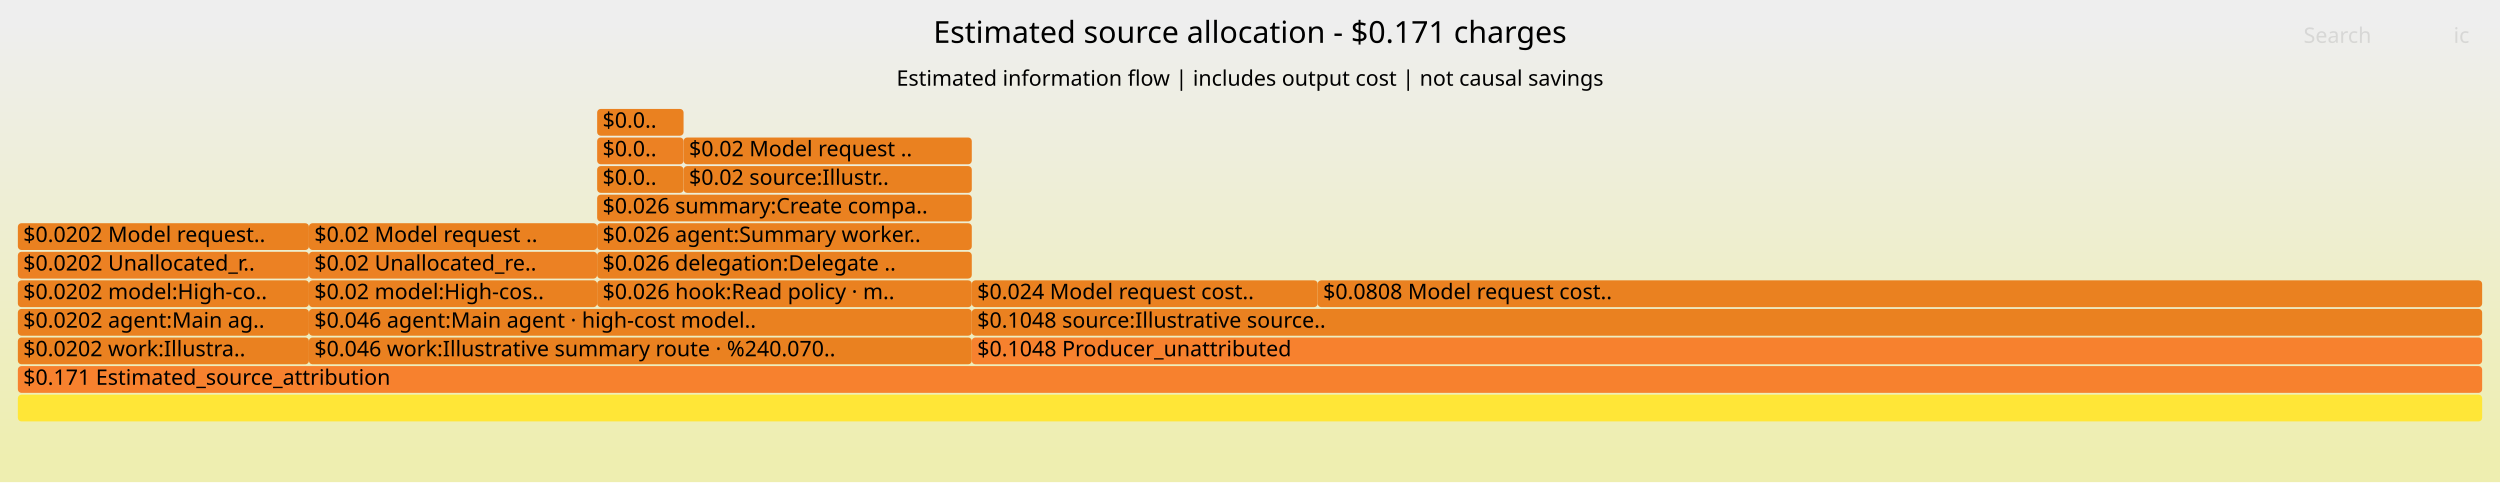
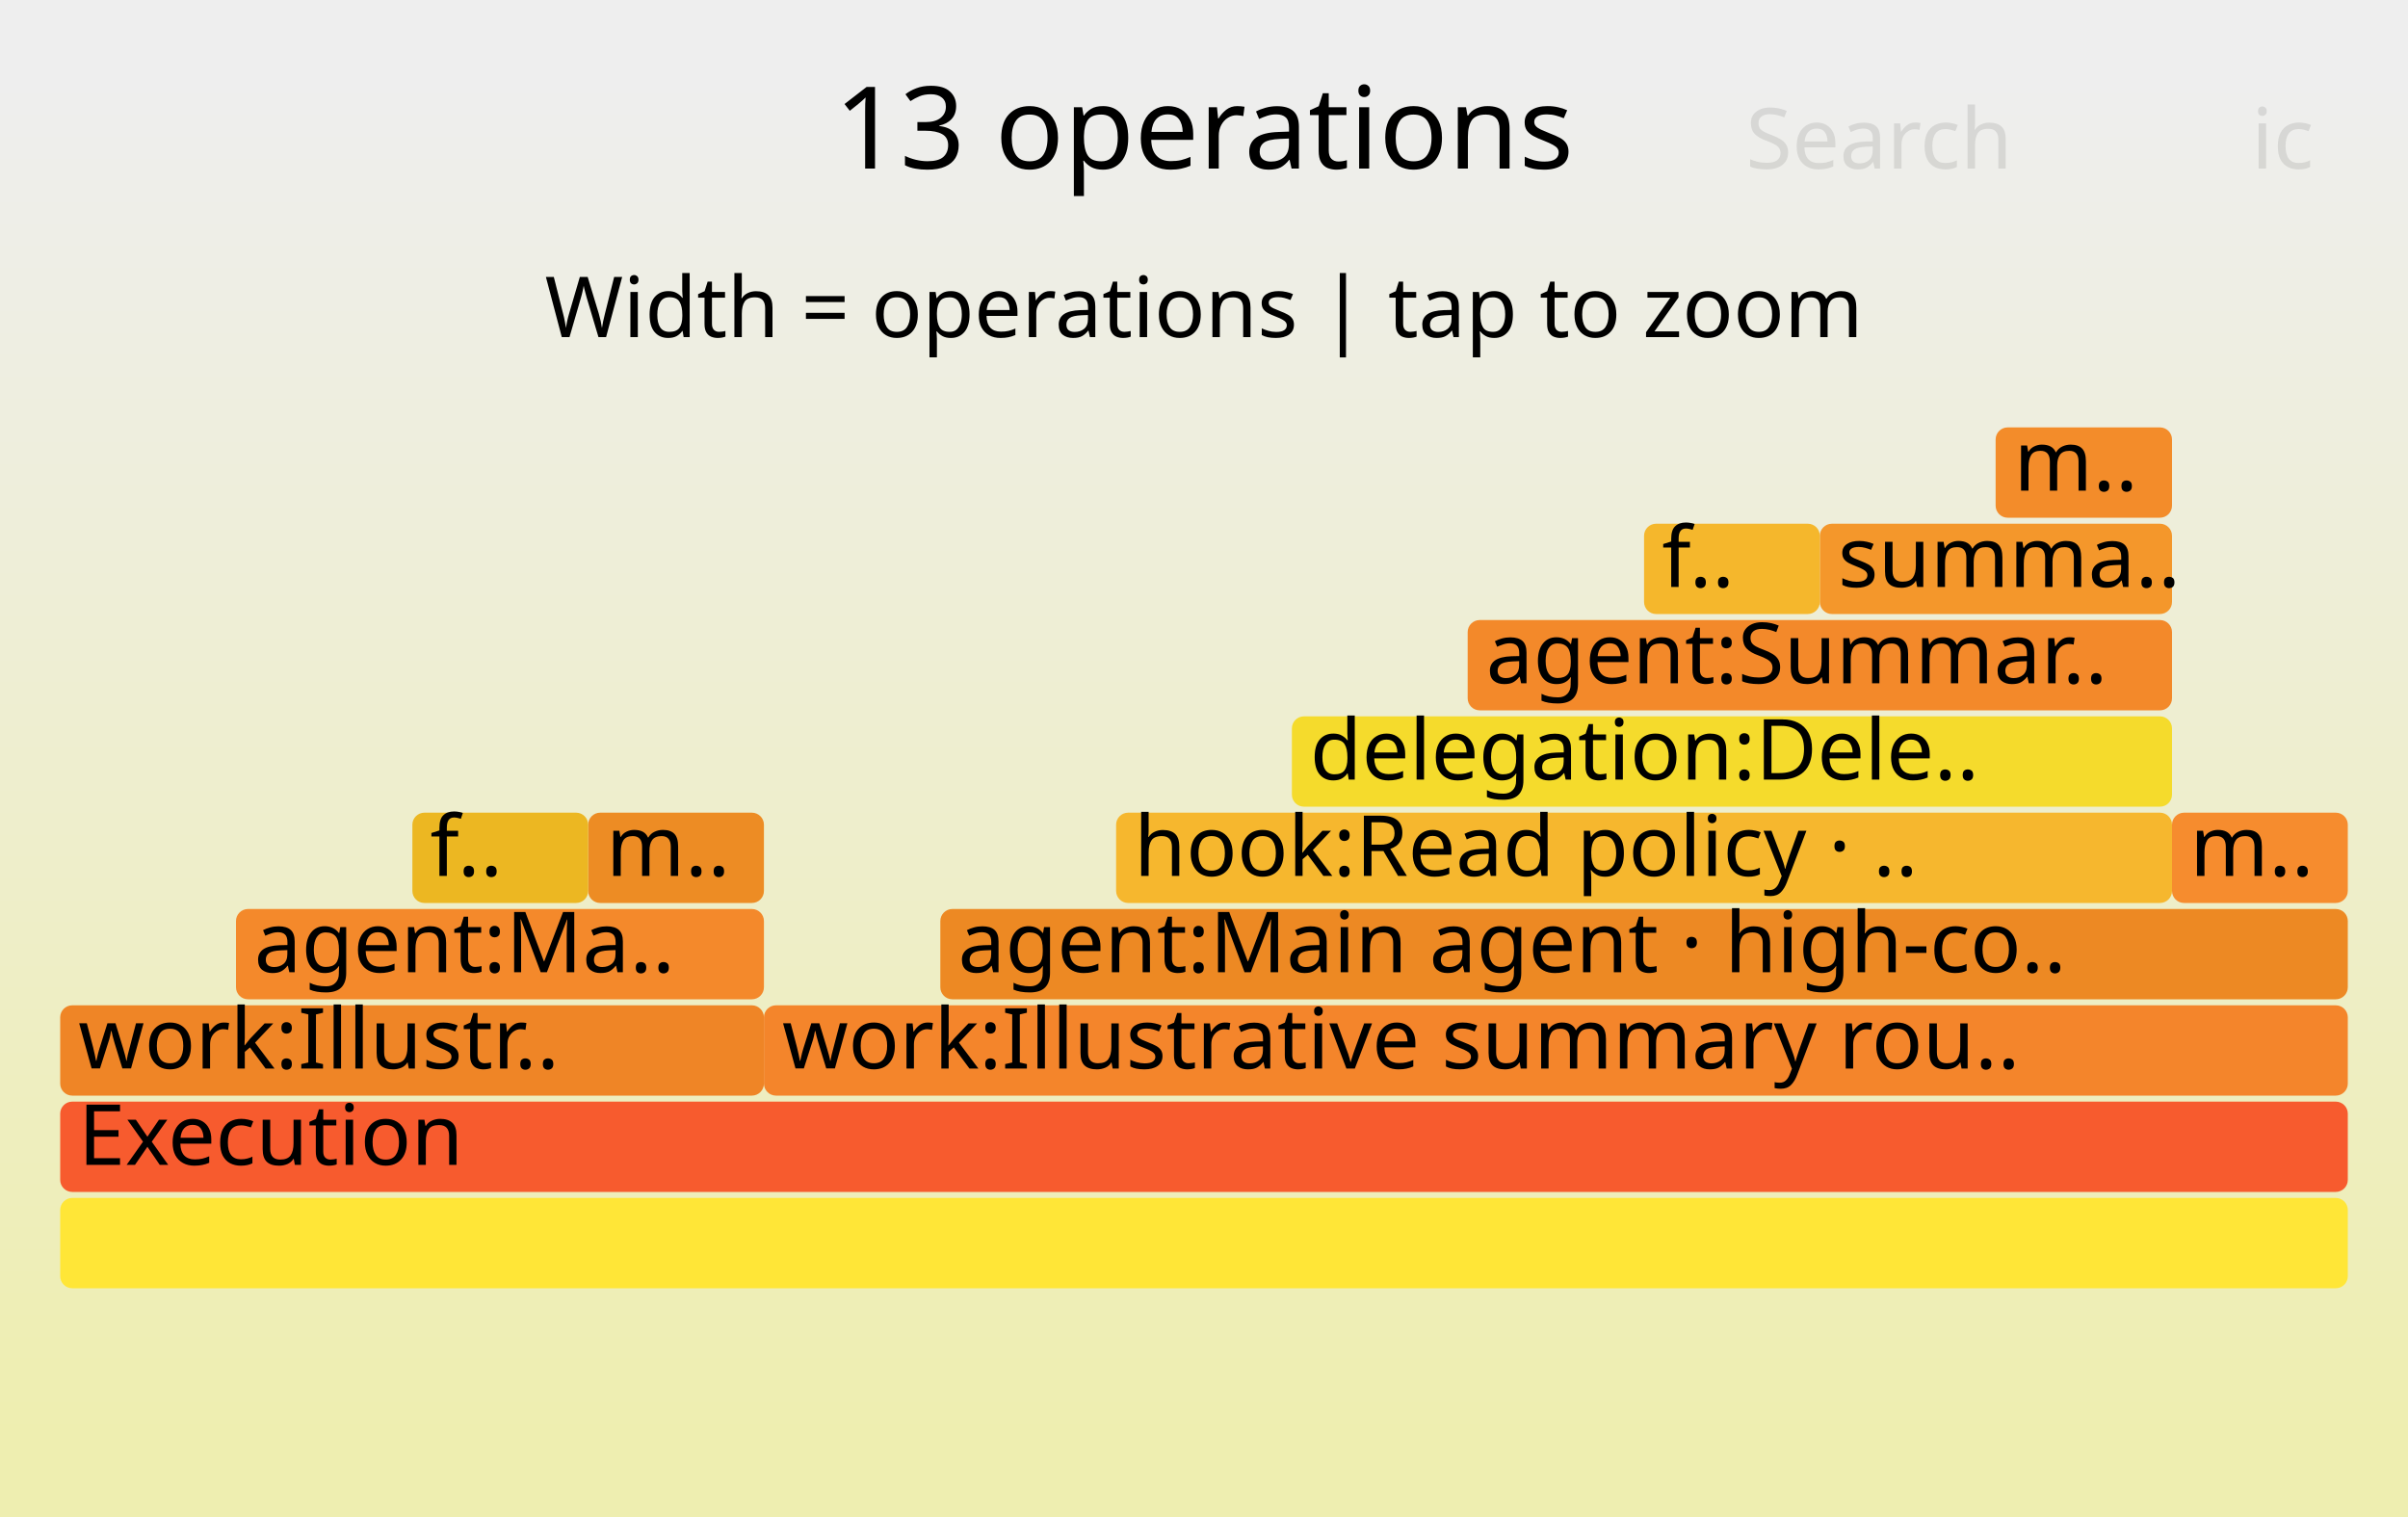
- <svg xmlns="http://www.w3.org/2000/svg" version="1.1" width="1400" height="270" viewBox="0 0 1400 270">
+ <svg xmlns="http://www.w3.org/2000/svg" version="1.1" width="400" height="252" viewBox="0 0 400 252">
  <defs>
    <linearGradient id="background" y1="0" y2="1" x1="0" x2="0">
      <stop stop-color="#eeeeee" offset="5%" />
      <stop stop-color="#eeeeb0" offset="95%" />
    </linearGradient>
  </defs>
  <style type="text/css">
- 	text { font-family:Verdana; font-size:12px; fill:rgb(0,0,0); }
+ 	text { font-family:Verdana; font-size:14px; fill:rgb(0,0,0); }
	#search, #ignorecase { opacity:0.1; cursor:pointer; }
	#search:hover, #search.show, #ignorecase:hover, #ignorecase.show { opacity:1; }
	#subtitle { text-anchor:middle; font-color:rgb(160,160,160); }
- 	#title { text-anchor:middle; font-size:17px}
+ 	#title { text-anchor:middle; font-size:19px}
	#unzoom { cursor:pointer; }
	#frames &gt; *:hover { stroke:black; stroke-width:0.5; cursor:pointer; }
	.hide { display:none; }
	.parent { opacity:0.5; }
</style>
-   <rect x="0.0" y="0" width="1400.0" height="270.0" fill="url(#background)" />
-   <text id="title" x="700.00" y="24">Estimated source allocation - $0.171 charges</text>
-   <text id="subtitle" x="700.00" y="48">Estimated information flow | includes output cost | not causal savings</text>
-   <text id="details" x="10.00" y="253"> </text>
-   <text id="unzoom" x="10.00" y="24" class="hide">Reset Zoom</text>
-   <text id="search" x="1290.00" y="24">Search</text>
-   <text id="ignorecase" x="1374.00" y="24">ic</text>
-   <text id="matched" x="1290.00" y="253"> </text>
+   <rect x="0.0" y="0" width="400.0" height="252.0" fill="url(#background)" />
+   <text id="title" x="200.00" y="28">13 operations</text>
+   <text id="subtitle" x="200.00" y="56">Width = operations | tap to zoom</text>
+   <text id="details" x="10.00" y="233"> </text>
+   <text id="unzoom" x="10.00" y="28" class="hide">Reset Zoom</text>
+   <text id="search" x="290.00" y="28">Search</text>
+   <text id="ignorecase" x="374.00" y="28">ic</text>
+   <text id="matched" x="290.00" y="233"> </text>
  <g id="frames">
    <g>
-       <rect x="173.0" y="157" width="161.4" height="15.0" fill="rgb(234,129,32)" rx="2" ry="2" />
-       <text x="176.02" y="167.5">$0.02 model:High-cos..</text>
+       <rect x="360.8" y="135" width="29.2" height="15.0" fill="rgb(246,140,46)" rx="2" ry="2" />
+       <text x="363.77" y="145.5">m..</text>
    </g>
    <g>
-       <rect x="10.0" y="173" width="163.0" height="15.0" fill="rgb(234,129,32)" rx="2" ry="2" />
-       <text x="13.00" y="183.5">$0.0202 agent:Main ag..</text>
+       <rect x="302.3" y="87" width="58.5" height="15.0" fill="rgb(244,151,43)" rx="2" ry="2" />
+       <text x="305.31" y="97.5">summa..</text>
    </g>
    <g>
-       <rect x="10.0" y="141" width="163.0" height="15.0" fill="rgb(236,129,35)" rx="2" ry="2" />
-       <text x="13.00" y="151.5">$0.0202 Unallocated_r..</text>
+       <rect x="97.7" y="135" width="29.2" height="15.0" fill="rgb(237,140,36)" rx="2" ry="2" />
+       <text x="100.69" y="145.5">m..</text>
    </g>
    <g>
-       <rect x="334.4" y="157" width="209.8" height="15.0" fill="rgb(234,129,32)" rx="2" ry="2" />
-       <text x="337.42" y="167.5">$0.026 hook:Read policy · m..</text>
+       <rect x="331.5" y="71" width="29.3" height="15.0" fill="rgb(243,140,42)" rx="2" ry="2" />
+       <text x="334.54" y="81.5">m..</text>
    </g>
    <g>
-       <rect x="173.0" y="141" width="161.4" height="15.0" fill="rgb(236,129,35)" rx="2" ry="2" />
-       <text x="176.02" y="151.5">$0.02 Unallocated_re..</text>
+       <rect x="214.6" y="119" width="146.2" height="15.0" fill="rgb(245,219,44)" rx="2" ry="2" />
+       <text x="217.62" y="129.5">delegation:Dele..</text>
    </g>
    <g>
-       <rect x="544.2" y="157" width="193.7" height="15.0" fill="rgb(234,129,32)" rx="2" ry="2" />
-       <text x="547.25" y="167.5">$0.024 Model request cost..</text>
+       <rect x="10.0" y="167" width="116.9" height="15.0" fill="rgb(239,133,38)" rx="2" ry="2" />
+       <text x="13.00" y="177.5">work:Illustr..</text>
    </g>
    <g>
-       <rect x="10.0" y="157" width="163.0" height="15.0" fill="rgb(234,129,32)" rx="2" ry="2" />
-       <text x="13.00" y="167.5">$0.0202 model:High-co..</text>
+       <rect x="39.2" y="151" width="87.7" height="15.0" fill="rgb(244,137,43)" rx="2" ry="2" />
+       <text x="42.23" y="161.5">agent:Ma..</text>
    </g>
    <g>
-       <rect x="544.2" y="189" width="845.8" height="15.0" fill="rgb(247,129,46)" rx="2" ry="2" />
-       <text x="547.25" y="199.5">$0.1048 Producer_unattributed</text>
+       <rect x="243.8" y="103" width="117.0" height="15.0" fill="rgb(243,137,42)" rx="2" ry="2" />
+       <text x="246.85" y="113.5">agent:Summar..</text>
    </g>
    <g>
-       <rect x="173.0" y="125" width="161.4" height="15.0" fill="rgb(234,129,32)" rx="2" ry="2" />
-       <text x="176.02" y="135.5">$0.02 Model request ..</text>
+       <rect x="126.9" y="167" width="263.1" height="15.0" fill="rgb(244,133,43)" rx="2" ry="2" />
+       <text x="129.92" y="177.5">work:Illustrative summary rou..</text>
    </g>
    <g>
-       <rect x="334.4" y="125" width="209.8" height="15.0" fill="rgb(234,129,32)" rx="2" ry="2" />
-       <text x="337.42" y="135.5">$0.026 agent:Summary worker..</text>
+       <rect x="156.2" y="151" width="233.8" height="15.0" fill="rgb(237,137,35)" rx="2" ry="2" />
+       <text x="159.15" y="161.5">agent:Main agent · high-co..</text>
    </g>
    <g>
-       <rect x="334.4" y="93" width="48.4" height="15.0" fill="rgb(233,129,31)" rx="2" ry="2" />
-       <text x="337.42" y="103.5">$0.0..</text>
+       <rect x="68.5" y="135" width="29.2" height="15.0" fill="rgb(236,183,34)" rx="2" ry="2" />
+       <text x="71.46" y="145.5">f..</text>
    </g>
    <g>
-       <rect x="10.0" y="189" width="163.0" height="15.0" fill="rgb(234,129,32)" rx="2" ry="2" />
-       <text x="13.00" y="199.5">$0.0202 work:Illustra..</text>
+       <rect x="10.0" y="183" width="380.0" height="15.0" fill="rgb(247,91,46)" rx="2" ry="2" />
+       <text x="13.00" y="193.5">Execution</text>
    </g>
    <g>
-       <rect x="10.0" y="125" width="163.0" height="15.0" fill="rgb(234,129,32)" rx="2" ry="2" />
-       <text x="13.00" y="135.5">$0.0202 Model request..</text>
+       <rect x="185.4" y="135" width="175.4" height="15.0" fill="rgb(246,183,46)" rx="2" ry="2" />
+       <text x="188.38" y="145.5">hook:Read policy · ..</text>
    </g>
    <g>
-       <rect x="173.0" y="189" width="371.2" height="15.0" fill="rgb(234,129,32)" rx="2" ry="2" />
-       <text x="176.02" y="199.5">$0.046 work:Illustrative summary route · %240.070​..</text>
+       <rect x="10.0" y="199" width="380.0" height="15.0" fill="rgb(255,230,55)" rx="2" ry="2" />
+       <text x="13.00" y="209.5" />
    </g>
    <g>
-       <rect x="544.2" y="173" width="845.8" height="15.0" fill="rgb(234,129,32)" rx="2" ry="2" />
-       <text x="547.25" y="183.5">$0.1048 source:Illustrative source​‌‌‌‌‌‌‌‌‌‌‍‌‌‌‌‌‌‌‌‌‌‍‌‌‌‌‌‌‌‍‌‌‌‌‌‌‌‌‌‌‍‌‌‌‌‌‌‌‍‌‌‌‌‌‌‌‌‌‌‌‌‌‌‍‌‌‌‍‌‌‌‌‌‌‌‌‌‌‌‌‌‌..</text>
-     </g>
-     <g>
-       <rect x="737.9" y="157" width="652.1" height="15.0" fill="rgb(234,129,32)" rx="2" ry="2" />
-       <text x="740.93" y="167.5">$0.0808 Model request cost​‌‍‌‌‌‌‌‌‌‌‍‌‌‌‌‌‌‌‌‌‌‍‌‌‌‌‌‌‌‌‌‌‌‌‌‌‌‍‌‌‌‌‌‌‌‌‌‌‍‌‌‌‌‍‌‍‌‌‌‌‌‌‍..</text>
-     </g>
-     <g>
-       <rect x="334.4" y="141" width="209.8" height="15.0" fill="rgb(234,129,32)" rx="2" ry="2" />
-       <text x="337.42" y="151.5">$0.026 delegation:Delegate ..</text>
-     </g>
-     <g>
-       <rect x="334.4" y="109" width="209.8" height="15.0" fill="rgb(234,129,32)" rx="2" ry="2" />
-       <text x="337.42" y="119.5">$0.026 summary:Create compa..</text>
-     </g>
-     <g>
-       <rect x="173.0" y="173" width="371.2" height="15.0" fill="rgb(234,129,32)" rx="2" ry="2" />
-       <text x="176.02" y="183.5">$0.046 agent:Main agent · high-cost model​‌‌‌‌‌‌‌‍..</text>
-     </g>
-     <g>
-       <rect x="10.0" y="221" width="1380.0" height="15.0" fill="rgb(255,230,55)" rx="2" ry="2" />
-       <text x="13.00" y="231.5" />
-     </g>
-     <g>
-       <rect x="382.8" y="77" width="161.4" height="15.0" fill="rgb(234,129,32)" rx="2" ry="2" />
-       <text x="385.84" y="87.5">$0.02 Model request ..</text>
-     </g>
-     <g>
-       <rect x="334.4" y="77" width="48.4" height="15.0" fill="rgb(236,129,35)" rx="2" ry="2" />
-       <text x="337.42" y="87.5">$0.0..</text>
-     </g>
-     <g>
-       <rect x="382.8" y="93" width="161.4" height="15.0" fill="rgb(234,129,32)" rx="2" ry="2" />
-       <text x="385.84" y="103.5">$0.02 source:Illustr..</text>
-     </g>
-     <g>
-       <rect x="10.0" y="205" width="1380.0" height="15.0" fill="rgb(247,129,46)" rx="2" ry="2" />
-       <text x="13.00" y="215.5">$0.171 Estimated_source_attribution</text>
-     </g>
-     <g>
-       <rect x="334.4" y="61" width="48.4" height="15.0" fill="rgb(234,129,32)" rx="2" ry="2" />
-       <text x="337.42" y="71.5">$0.0..</text>
+       <rect x="273.1" y="87" width="29.2" height="15.0" fill="rgb(245,183,44)" rx="2" ry="2" />
+       <text x="276.08" y="97.5">f..</text>
    </g>
  </g>
</svg>
